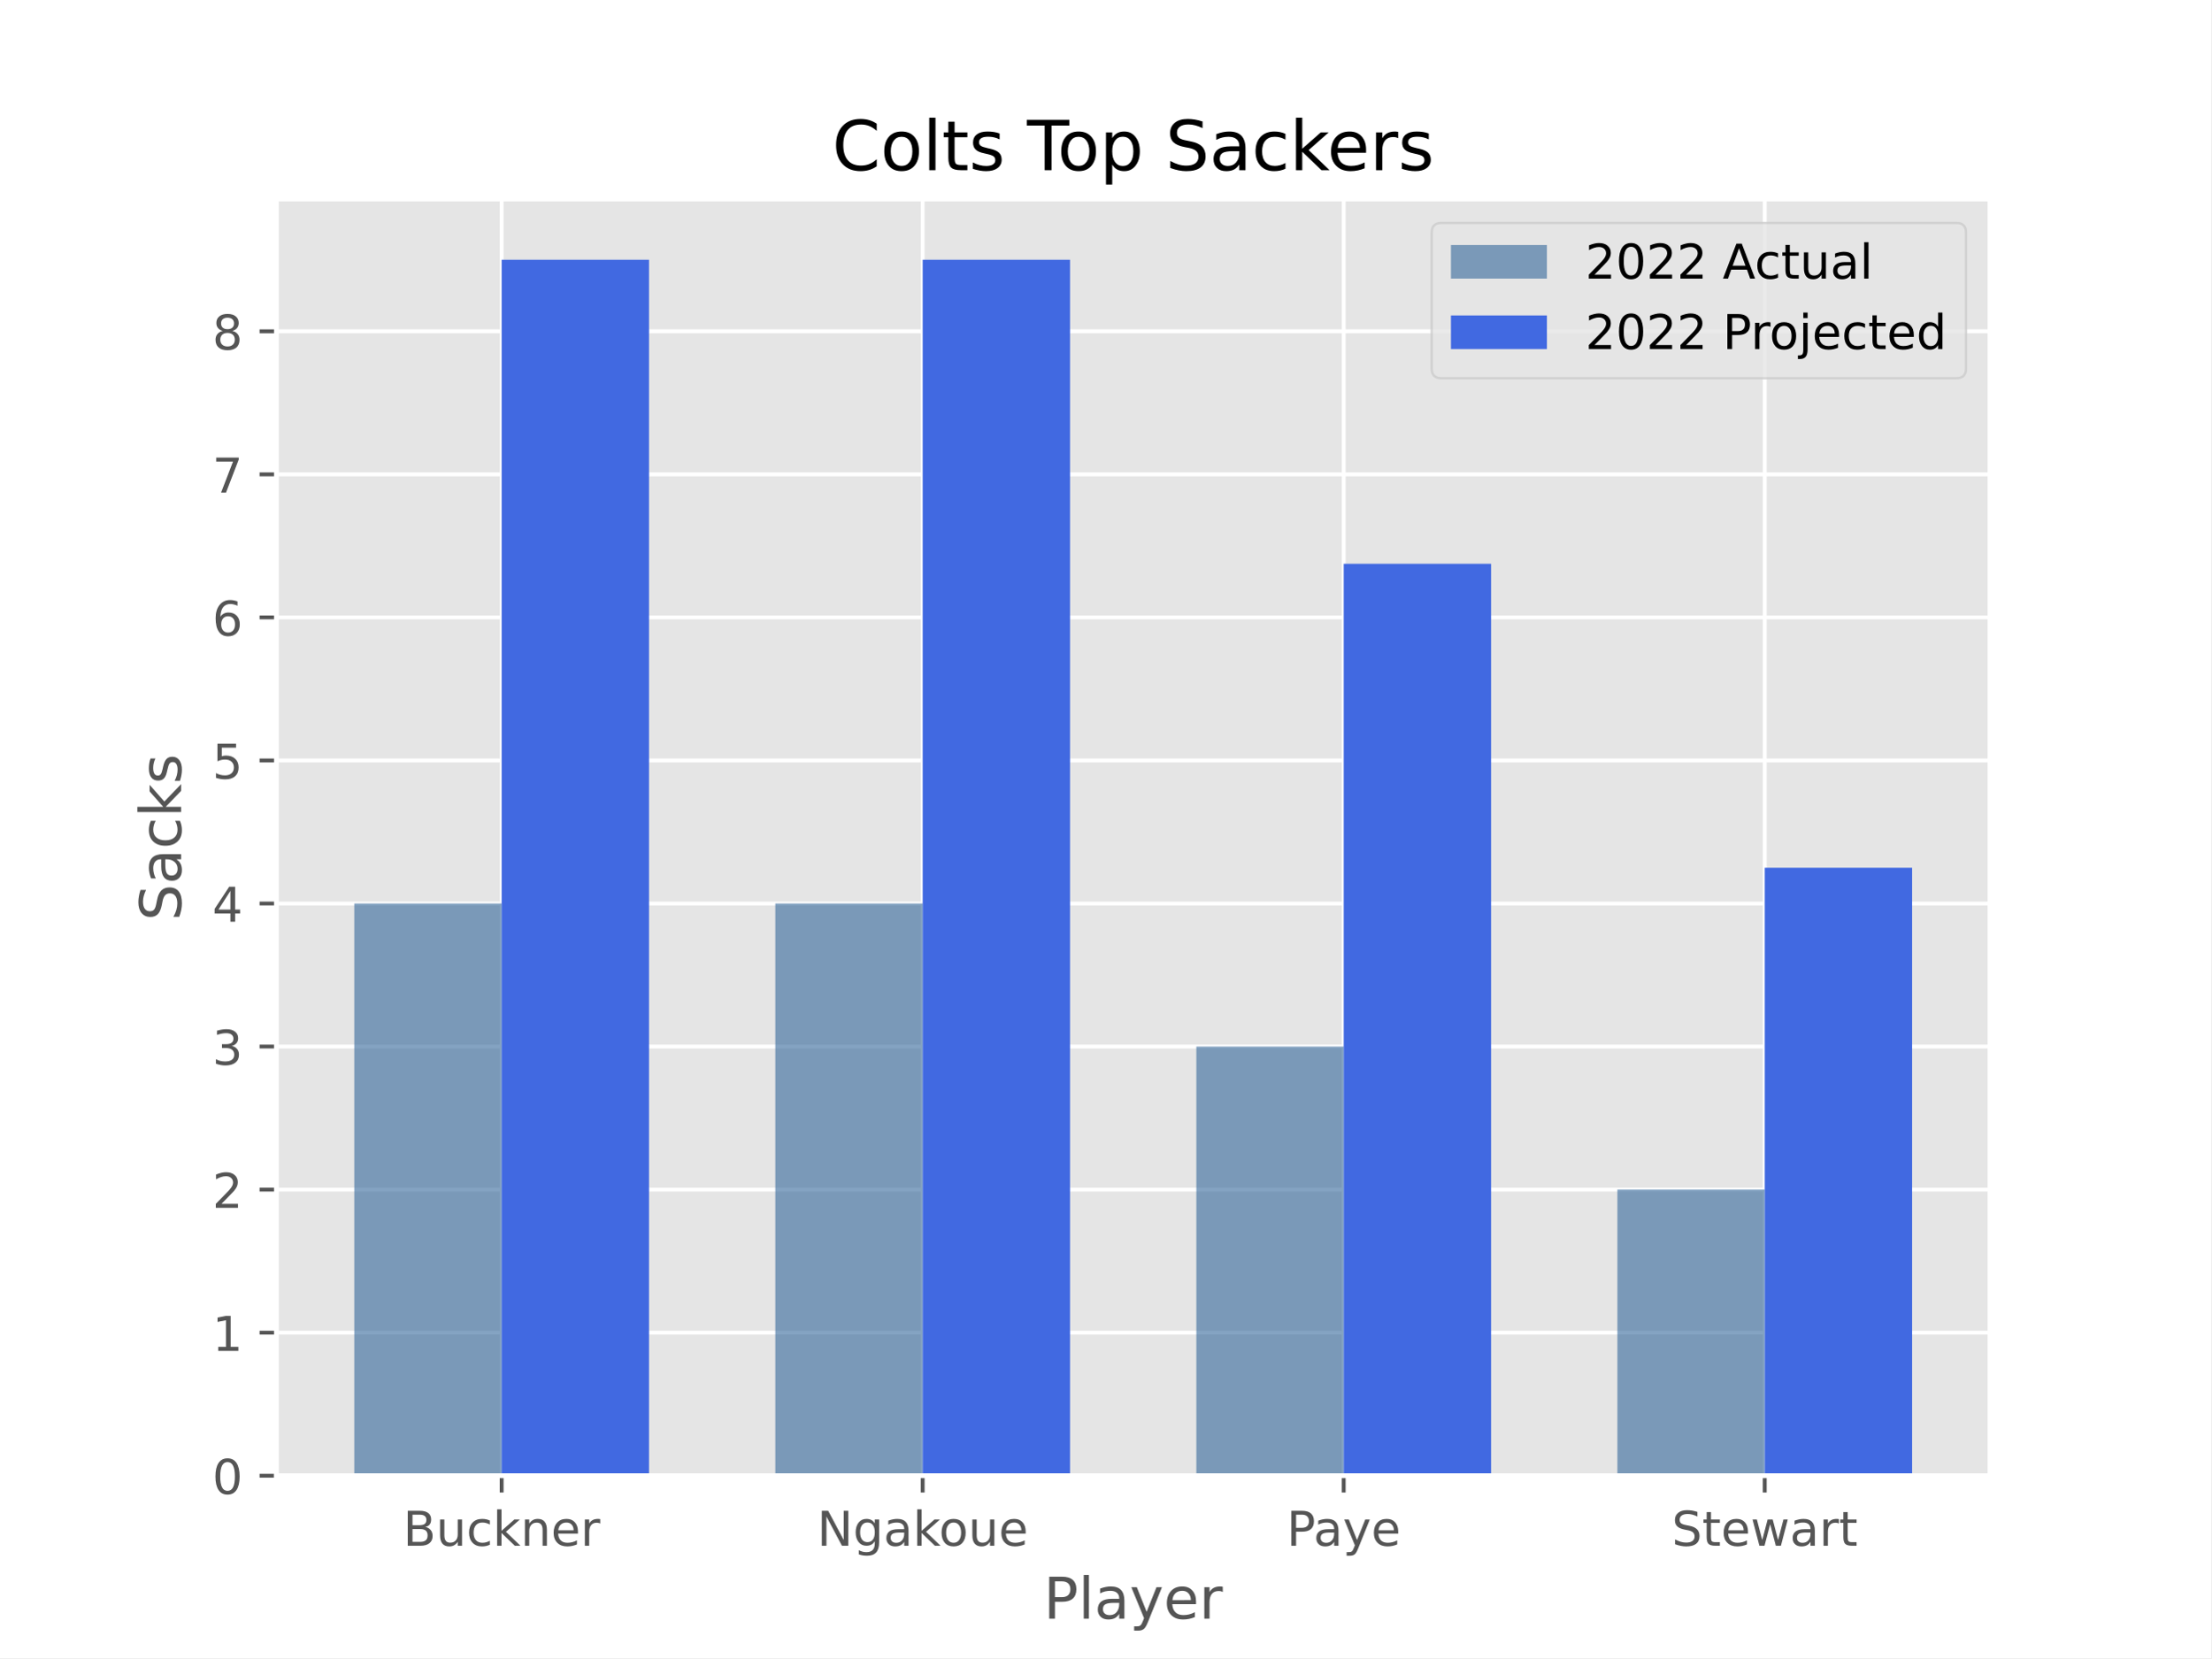
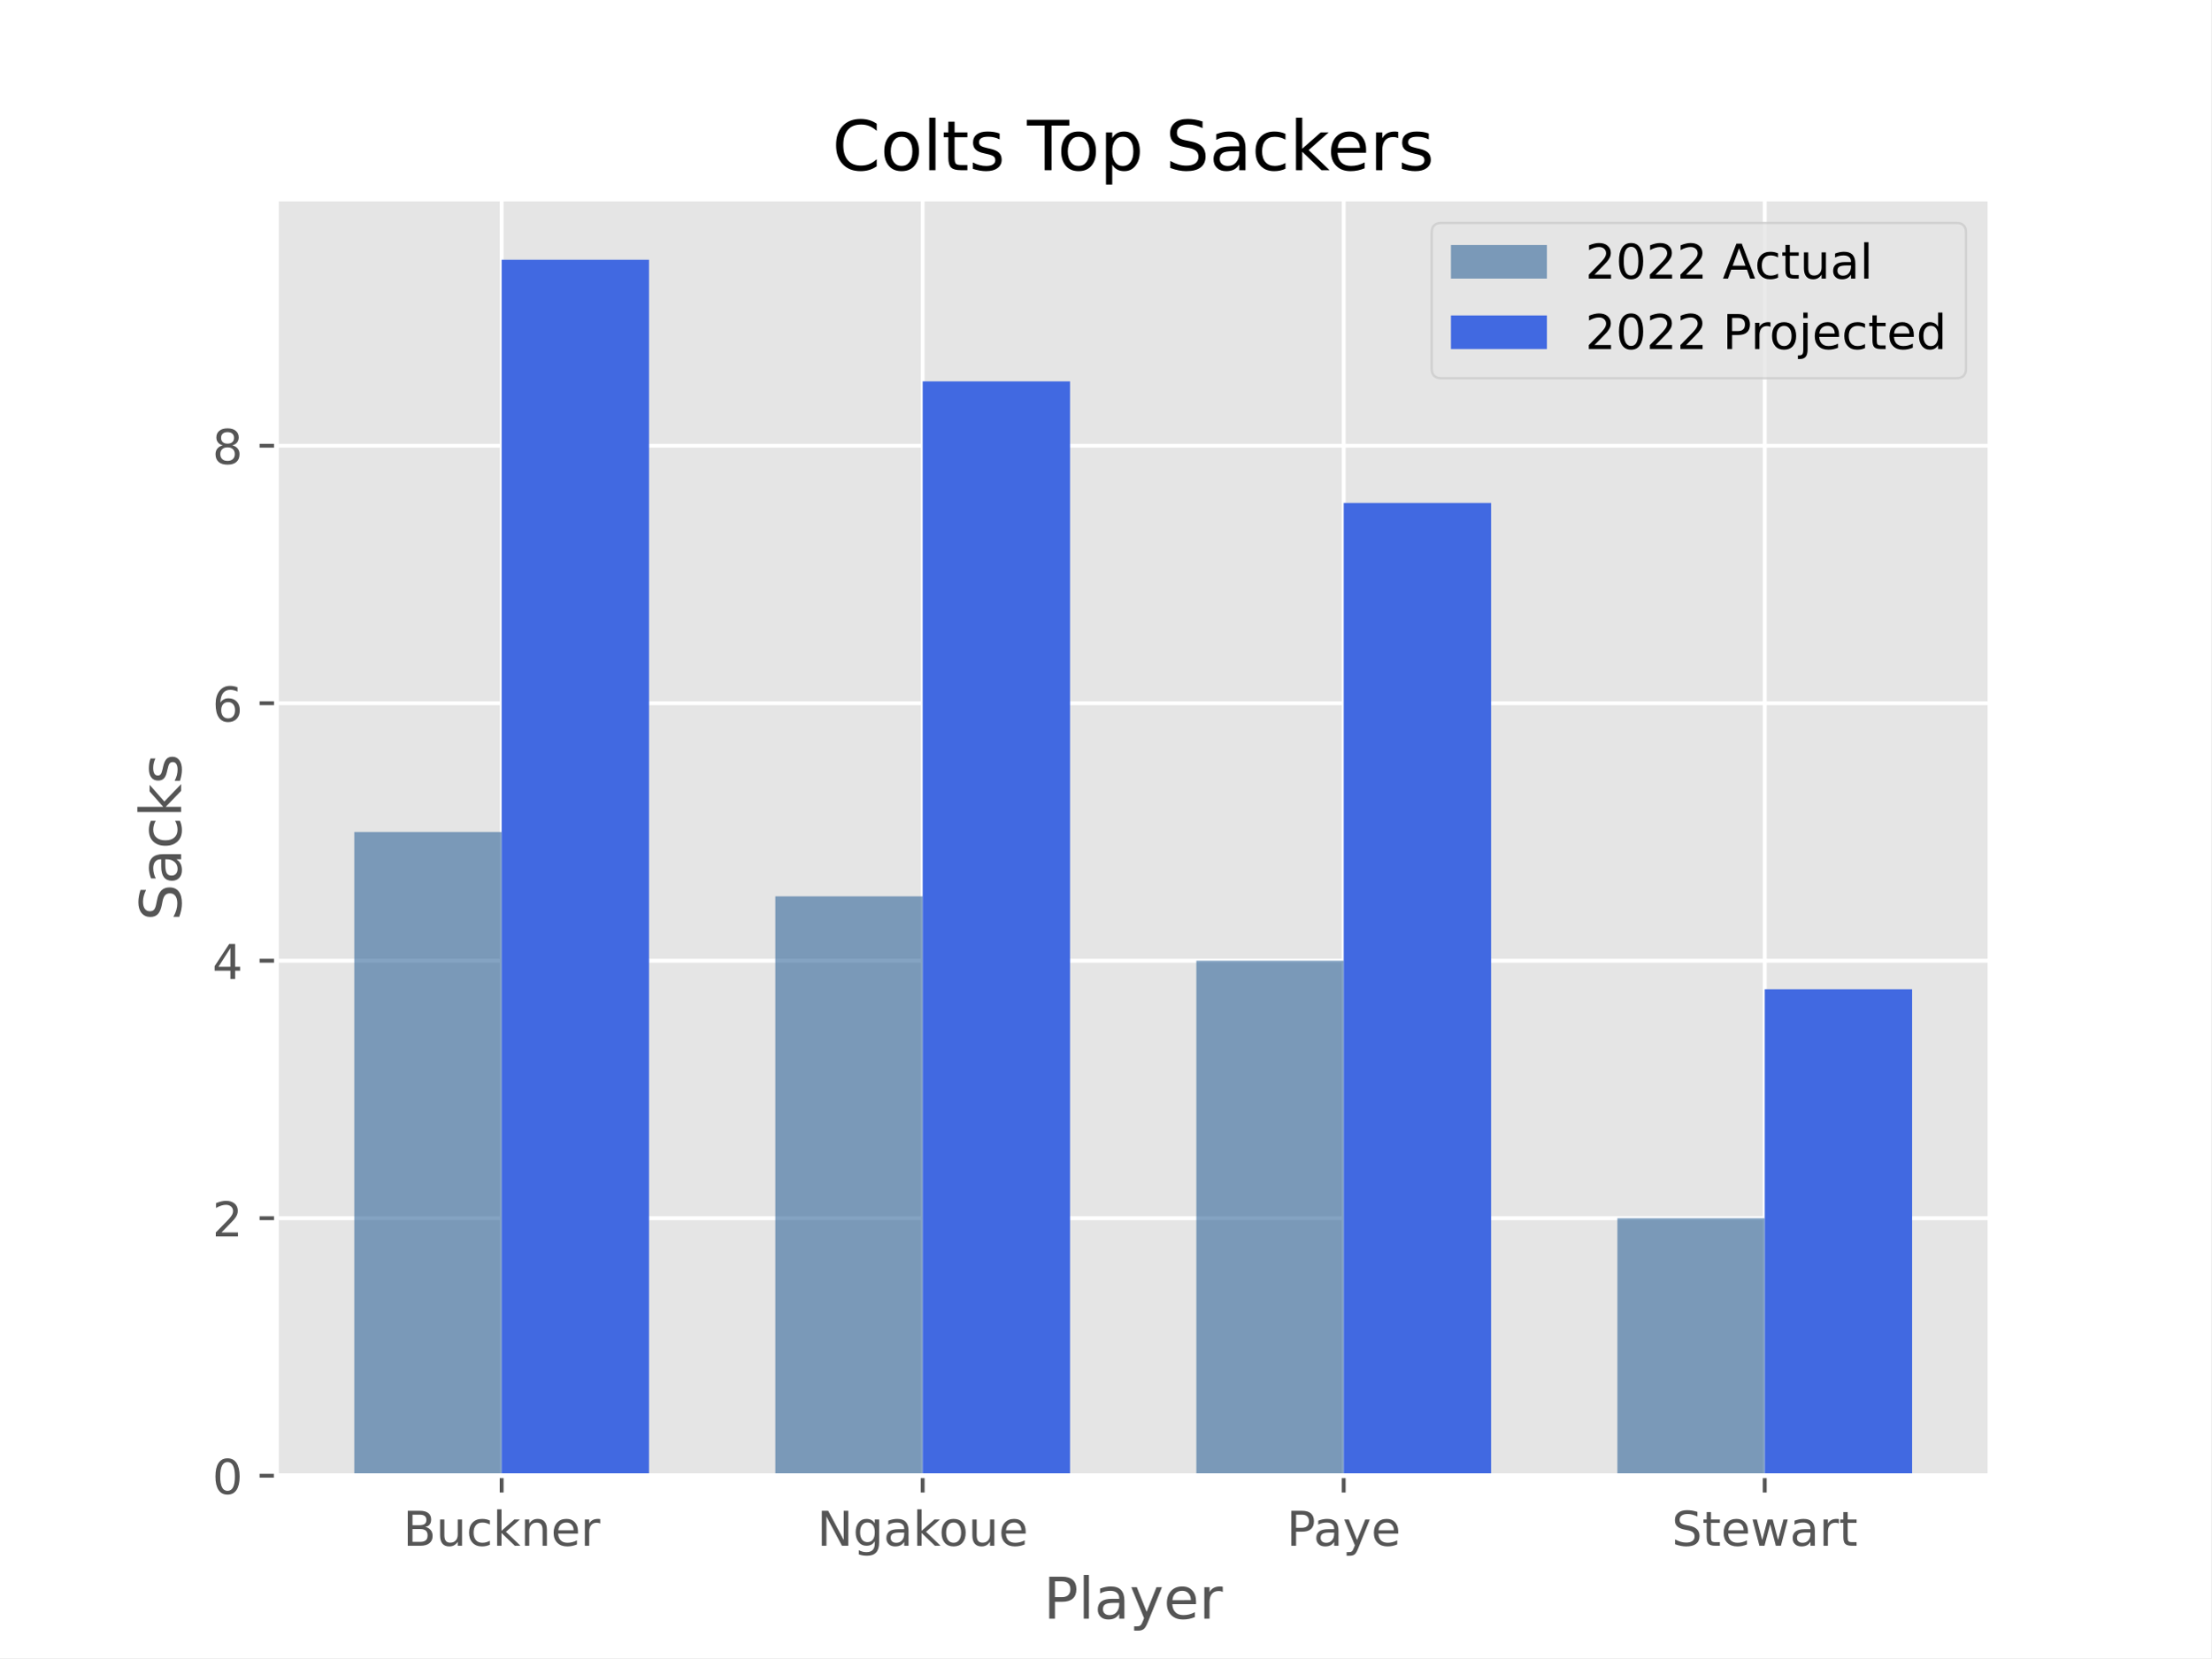
<svg xmlns="http://www.w3.org/2000/svg" xmlns:xlink="http://www.w3.org/1999/xlink" width="460.8pt" height="345.6pt" viewBox="0 0 460.8 345.6" version="1.1">
  <defs>
    <style type="text/css">*{stroke-linejoin: round; stroke-linecap: butt}</style>
  </defs>
  <g id="figure_1">
    <g id="patch_1">
      <path d="M 0 345.6  L 460.8 345.6  L 460.8 0  L 0 0  z " style="fill: #ffffff" />
    </g>
    <g id="axes_1">
      <g id="patch_2">
        <path d="M 57.6 307.584  L 414.72 307.584  L 414.72 41.472  L 57.6 41.472  z " style="fill: #e5e5e5" />
      </g>
      <g id="matplotlib.axis_1">
        <g id="xtick_1">
          <g id="line2d_1">
-             <path d="M 104.543 307.584  L 104.543 41.472  " clip-path="url(#p59ac6ea31a)" style="fill: none; stroke: #ffffff; stroke-width: 0.8; stroke-linecap: square" />
+             <path d="M 104.543 307.584  L 104.543 41.472  " clip-path="url(#pff58e45f5f)" style="fill: none; stroke: #ffffff; stroke-width: 0.8; stroke-linecap: square" />
          </g>
          <g id="line2d_2">
            <defs>
-               <path id="mdc57818ce9" d="M 0 0  L 0 3.5  " style="stroke: #555555; stroke-width: 0.8" />
-             </defs>
-             <g>
-               <use xlink:href="#mdc57818ce9" x="104.543" y="307.584" style="fill: #555555; stroke: #555555; stroke-width: 0.8" />
+               <path id="m556280329c" d="M 0 0  L 0 3.5  " style="stroke: #555555; stroke-width: 0.8" />
+             </defs>
+             <g>
+               <use xlink:href="#m556280329c" x="104.543" y="307.584" style="fill: #555555; stroke: #555555; stroke-width: 0.8" />
            </g>
          </g>
          <g id="text_1">
            <g style="fill: #555555" transform="translate(83.99876 322.1824) scale(0.1 -0.1)">
              <defs>
                <path id="DejaVuSans-42" d="M 1259 2228  L 1259 519  L 2272 519  Q 2781 519 3026 730  Q 3272 941 3272 1375  Q 3272 1813 3026 2020  Q 2781 2228 2272 2228  L 1259 2228  z M 1259 4147  L 1259 2741  L 2194 2741  Q 2656 2741 2882 2914  Q 3109 3088 3109 3444  Q 3109 3797 2882 3972  Q 2656 4147 2194 4147  L 1259 4147  z M 628 4666  L 2241 4666  Q 2963 4666 3353 4366  Q 3744 4066 3744 3513  Q 3744 3084 3544 2831  Q 3344 2578 2956 2516  Q 3422 2416 3680 2098  Q 3938 1781 3938 1306  Q 3938 681 3513 340  Q 3088 0 2303 0  L 628 0  L 628 4666  z " transform="scale(0.015625)" />
                <path id="DejaVuSans-75" d="M 544 1381  L 544 3500  L 1119 3500  L 1119 1403  Q 1119 906 1312 657  Q 1506 409 1894 409  Q 2359 409 2629 706  Q 2900 1003 2900 1516  L 2900 3500  L 3475 3500  L 3475 0  L 2900 0  L 2900 538  Q 2691 219 2414 64  Q 2138 -91 1772 -91  Q 1169 -91 856 284  Q 544 659 544 1381  z M 1991 3584  L 1991 3584  z " transform="scale(0.015625)" />
                <path id="DejaVuSans-63" d="M 3122 3366  L 3122 2828  Q 2878 2963 2633 3030  Q 2388 3097 2138 3097  Q 1578 3097 1268 2742  Q 959 2388 959 1747  Q 959 1106 1268 751  Q 1578 397 2138 397  Q 2388 397 2633 464  Q 2878 531 3122 666  L 3122 134  Q 2881 22 2623 -34  Q 2366 -91 2075 -91  Q 1284 -91 818 406  Q 353 903 353 1747  Q 353 2603 823 3093  Q 1294 3584 2113 3584  Q 2378 3584 2631 3529  Q 2884 3475 3122 3366  z " transform="scale(0.015625)" />
                <path id="DejaVuSans-6b" d="M 581 4863  L 1159 4863  L 1159 1991  L 2875 3500  L 3609 3500  L 1753 1863  L 3688 0  L 2938 0  L 1159 1709  L 1159 0  L 581 0  L 581 4863  z " transform="scale(0.015625)" />
                <path id="DejaVuSans-6e" d="M 3513 2113  L 3513 0  L 2938 0  L 2938 2094  Q 2938 2591 2744 2837  Q 2550 3084 2163 3084  Q 1697 3084 1428 2787  Q 1159 2491 1159 1978  L 1159 0  L 581 0  L 581 3500  L 1159 3500  L 1159 2956  Q 1366 3272 1645 3428  Q 1925 3584 2291 3584  Q 2894 3584 3203 3211  Q 3513 2838 3513 2113  z " transform="scale(0.015625)" />
                <path id="DejaVuSans-65" d="M 3597 1894  L 3597 1613  L 953 1613  Q 991 1019 1311 708  Q 1631 397 2203 397  Q 2534 397 2845 478  Q 3156 559 3463 722  L 3463 178  Q 3153 47 2828 -22  Q 2503 -91 2169 -91  Q 1331 -91 842 396  Q 353 884 353 1716  Q 353 2575 817 3079  Q 1281 3584 2069 3584  Q 2775 3584 3186 3129  Q 3597 2675 3597 1894  z M 3022 2063  Q 3016 2534 2758 2815  Q 2500 3097 2075 3097  Q 1594 3097 1305 2825  Q 1016 2553 972 2059  L 3022 2063  z " transform="scale(0.015625)" />
                <path id="DejaVuSans-72" d="M 2631 2963  Q 2534 3019 2420 3045  Q 2306 3072 2169 3072  Q 1681 3072 1420 2755  Q 1159 2438 1159 1844  L 1159 0  L 581 0  L 581 3500  L 1159 3500  L 1159 2956  Q 1341 3275 1631 3429  Q 1922 3584 2338 3584  Q 2397 3584 2469 3576  Q 2541 3569 2628 3553  L 2631 2963  z " transform="scale(0.015625)" />
              </defs>
              <use xlink:href="#DejaVuSans-42" />
              <use xlink:href="#DejaVuSans-75" x="68.604" />
              <use xlink:href="#DejaVuSans-63" x="131.982" />
              <use xlink:href="#DejaVuSans-6b" x="186.963" />
              <use xlink:href="#DejaVuSans-6e" x="244.873" />
              <use xlink:href="#DejaVuSans-65" x="308.252" />
              <use xlink:href="#DejaVuSans-72" x="369.775" />
            </g>
          </g>
        </g>
        <g id="xtick_2">
          <g id="line2d_3">
-             <path d="M 192.288 307.584  L 192.288 41.472  " clip-path="url(#p59ac6ea31a)" style="fill: none; stroke: #ffffff; stroke-width: 0.8; stroke-linecap: square" />
+             <path d="M 192.288 307.584  L 192.288 41.472  " clip-path="url(#pff58e45f5f)" style="fill: none; stroke: #ffffff; stroke-width: 0.8; stroke-linecap: square" />
          </g>
          <g id="line2d_4">
            <g>
-               <use xlink:href="#mdc57818ce9" x="192.288" y="307.584" style="fill: #555555; stroke: #555555; stroke-width: 0.8" />
+               <use xlink:href="#m556280329c" x="192.288" y="307.584" style="fill: #555555; stroke: #555555; stroke-width: 0.8" />
            </g>
          </g>
          <g id="text_2">
            <g style="fill: #555555" transform="translate(170.2901 322.1824) scale(0.1 -0.1)">
              <defs>
                <path id="DejaVuSans-4e" d="M 628 4666  L 1478 4666  L 3547 763  L 3547 4666  L 4159 4666  L 4159 0  L 3309 0  L 1241 3903  L 1241 0  L 628 0  L 628 4666  z " transform="scale(0.015625)" />
                <path id="DejaVuSans-67" d="M 2906 1791  Q 2906 2416 2648 2759  Q 2391 3103 1925 3103  Q 1463 3103 1205 2759  Q 947 2416 947 1791  Q 947 1169 1205 825  Q 1463 481 1925 481  Q 2391 481 2648 825  Q 2906 1169 2906 1791  z M 3481 434  Q 3481 -459 3084 -895  Q 2688 -1331 1869 -1331  Q 1566 -1331 1297 -1286  Q 1028 -1241 775 -1147  L 775 -588  Q 1028 -725 1275 -790  Q 1522 -856 1778 -856  Q 2344 -856 2625 -561  Q 2906 -266 2906 331  L 2906 616  Q 2728 306 2450 153  Q 2172 0 1784 0  Q 1141 0 747 490  Q 353 981 353 1791  Q 353 2603 747 3093  Q 1141 3584 1784 3584  Q 2172 3584 2450 3431  Q 2728 3278 2906 2969  L 2906 3500  L 3481 3500  L 3481 434  z " transform="scale(0.015625)" />
                <path id="DejaVuSans-61" d="M 2194 1759  Q 1497 1759 1228 1600  Q 959 1441 959 1056  Q 959 750 1161 570  Q 1363 391 1709 391  Q 2188 391 2477 730  Q 2766 1069 2766 1631  L 2766 1759  L 2194 1759  z M 3341 1997  L 3341 0  L 2766 0  L 2766 531  Q 2569 213 2275 61  Q 1981 -91 1556 -91  Q 1019 -91 701 211  Q 384 513 384 1019  Q 384 1609 779 1909  Q 1175 2209 1959 2209  L 2766 2209  L 2766 2266  Q 2766 2663 2505 2880  Q 2244 3097 1772 3097  Q 1472 3097 1187 3025  Q 903 2953 641 2809  L 641 3341  Q 956 3463 1253 3523  Q 1550 3584 1831 3584  Q 2591 3584 2966 3190  Q 3341 2797 3341 1997  z " transform="scale(0.015625)" />
                <path id="DejaVuSans-6f" d="M 1959 3097  Q 1497 3097 1228 2736  Q 959 2375 959 1747  Q 959 1119 1226 758  Q 1494 397 1959 397  Q 2419 397 2687 759  Q 2956 1122 2956 1747  Q 2956 2369 2687 2733  Q 2419 3097 1959 3097  z M 1959 3584  Q 2709 3584 3137 3096  Q 3566 2609 3566 1747  Q 3566 888 3137 398  Q 2709 -91 1959 -91  Q 1206 -91 779 398  Q 353 888 353 1747  Q 353 2609 779 3096  Q 1206 3584 1959 3584  z " transform="scale(0.015625)" />
              </defs>
              <use xlink:href="#DejaVuSans-4e" />
              <use xlink:href="#DejaVuSans-67" x="74.805" />
              <use xlink:href="#DejaVuSans-61" x="138.281" />
              <use xlink:href="#DejaVuSans-6b" x="199.561" />
              <use xlink:href="#DejaVuSans-6f" x="253.846" />
              <use xlink:href="#DejaVuSans-75" x="315.027" />
              <use xlink:href="#DejaVuSans-65" x="378.406" />
            </g>
          </g>
        </g>
        <g id="xtick_3">
          <g id="line2d_5">
-             <path d="M 280.032 307.584  L 280.032 41.472  " clip-path="url(#p59ac6ea31a)" style="fill: none; stroke: #ffffff; stroke-width: 0.8; stroke-linecap: square" />
+             <path d="M 280.032 307.584  L 280.032 41.472  " clip-path="url(#pff58e45f5f)" style="fill: none; stroke: #ffffff; stroke-width: 0.8; stroke-linecap: square" />
          </g>
          <g id="line2d_6">
            <g>
-               <use xlink:href="#mdc57818ce9" x="280.032" y="307.584" style="fill: #555555; stroke: #555555; stroke-width: 0.8" />
+               <use xlink:href="#m556280329c" x="280.032" y="307.584" style="fill: #555555; stroke: #555555; stroke-width: 0.8" />
            </g>
          </g>
          <g id="text_3">
            <g style="fill: #555555" transform="translate(268.1424 322.1824) scale(0.1 -0.1)">
              <defs>
                <path id="DejaVuSans-50" d="M 1259 4147  L 1259 2394  L 2053 2394  Q 2494 2394 2734 2622  Q 2975 2850 2975 3272  Q 2975 3691 2734 3919  Q 2494 4147 2053 4147  L 1259 4147  z M 628 4666  L 2053 4666  Q 2838 4666 3239 4311  Q 3641 3956 3641 3272  Q 3641 2581 3239 2228  Q 2838 1875 2053 1875  L 1259 1875  L 1259 0  L 628 0  L 628 4666  z " transform="scale(0.015625)" />
                <path id="DejaVuSans-79" d="M 2059 -325  Q 1816 -950 1584 -1140  Q 1353 -1331 966 -1331  L 506 -1331  L 506 -850  L 844 -850  Q 1081 -850 1212 -737  Q 1344 -625 1503 -206  L 1606 56  L 191 3500  L 800 3500  L 1894 763  L 2988 3500  L 3597 3500  L 2059 -325  z " transform="scale(0.015625)" />
              </defs>
              <use xlink:href="#DejaVuSans-50" />
              <use xlink:href="#DejaVuSans-61" x="55.803" />
              <use xlink:href="#DejaVuSans-79" x="117.082" />
              <use xlink:href="#DejaVuSans-65" x="176.262" />
            </g>
          </g>
        </g>
        <g id="xtick_4">
          <g id="line2d_7">
-             <path d="M 367.777 307.584  L 367.777 41.472  " clip-path="url(#p59ac6ea31a)" style="fill: none; stroke: #ffffff; stroke-width: 0.8; stroke-linecap: square" />
+             <path d="M 367.777 307.584  L 367.777 41.472  " clip-path="url(#pff58e45f5f)" style="fill: none; stroke: #ffffff; stroke-width: 0.8; stroke-linecap: square" />
          </g>
          <g id="line2d_8">
            <g>
-               <use xlink:href="#mdc57818ce9" x="367.777" y="307.584" style="fill: #555555; stroke: #555555; stroke-width: 0.8" />
+               <use xlink:href="#m556280329c" x="367.777" y="307.584" style="fill: #555555; stroke: #555555; stroke-width: 0.8" />
            </g>
          </g>
          <g id="text_4">
            <g style="fill: #555555" transform="translate(348.397 322.1824) scale(0.1 -0.1)">
              <defs>
                <path id="DejaVuSans-53" d="M 3425 4513  L 3425 3897  Q 3066 4069 2747 4153  Q 2428 4238 2131 4238  Q 1616 4238 1336 4038  Q 1056 3838 1056 3469  Q 1056 3159 1242 3001  Q 1428 2844 1947 2747  L 2328 2669  Q 3034 2534 3370 2195  Q 3706 1856 3706 1288  Q 3706 609 3251 259  Q 2797 -91 1919 -91  Q 1588 -91 1214 -16  Q 841 59 441 206  L 441 856  Q 825 641 1194 531  Q 1563 422 1919 422  Q 2459 422 2753 634  Q 3047 847 3047 1241  Q 3047 1584 2836 1778  Q 2625 1972 2144 2069  L 1759 2144  Q 1053 2284 737 2584  Q 422 2884 422 3419  Q 422 4038 858 4394  Q 1294 4750 2059 4750  Q 2388 4750 2728 4690  Q 3069 4631 3425 4513  z " transform="scale(0.015625)" />
                <path id="DejaVuSans-74" d="M 1172 4494  L 1172 3500  L 2356 3500  L 2356 3053  L 1172 3053  L 1172 1153  Q 1172 725 1289 603  Q 1406 481 1766 481  L 2356 481  L 2356 0  L 1766 0  Q 1100 0 847 248  Q 594 497 594 1153  L 594 3053  L 172 3053  L 172 3500  L 594 3500  L 594 4494  L 1172 4494  z " transform="scale(0.015625)" />
                <path id="DejaVuSans-77" d="M 269 3500  L 844 3500  L 1563 769  L 2278 3500  L 2956 3500  L 3675 769  L 4391 3500  L 4966 3500  L 4050 0  L 3372 0  L 2619 2869  L 1863 0  L 1184 0  L 269 3500  z " transform="scale(0.015625)" />
              </defs>
              <use xlink:href="#DejaVuSans-53" />
              <use xlink:href="#DejaVuSans-74" x="63.477" />
              <use xlink:href="#DejaVuSans-65" x="102.686" />
              <use xlink:href="#DejaVuSans-77" x="164.209" />
              <use xlink:href="#DejaVuSans-61" x="245.996" />
              <use xlink:href="#DejaVuSans-72" x="307.275" />
              <use xlink:href="#DejaVuSans-74" x="348.389" />
            </g>
          </g>
        </g>
        <g id="text_5">
          <g style="fill: #555555" transform="translate(217.4888 337.3802) scale(0.12 -0.12)">
            <defs>
              <path id="DejaVuSans-6c" d="M 603 4863  L 1178 4863  L 1178 0  L 603 0  L 603 4863  z " transform="scale(0.015625)" />
            </defs>
            <use xlink:href="#DejaVuSans-50" />
            <use xlink:href="#DejaVuSans-6c" x="60.303" />
            <use xlink:href="#DejaVuSans-61" x="88.086" />
            <use xlink:href="#DejaVuSans-79" x="149.365" />
            <use xlink:href="#DejaVuSans-65" x="208.545" />
            <use xlink:href="#DejaVuSans-72" x="270.068" />
          </g>
        </g>
      </g>
      <g id="matplotlib.axis_2">
        <g id="ytick_1">
          <g id="line2d_9">
-             <path d="M 57.6 307.584  L 414.72 307.584  " clip-path="url(#p59ac6ea31a)" style="fill: none; stroke: #ffffff; stroke-width: 0.8; stroke-linecap: square" />
+             <path d="M 57.6 307.584  L 414.72 307.584  " clip-path="url(#pff58e45f5f)" style="fill: none; stroke: #ffffff; stroke-width: 0.8; stroke-linecap: square" />
          </g>
          <g id="line2d_10">
            <defs>
-               <path id="m7fdb2717fc" d="M 0 0  L -3.5 0  " style="stroke: #555555; stroke-width: 0.8" />
-             </defs>
-             <g>
-               <use xlink:href="#m7fdb2717fc" x="57.6" y="307.584" style="fill: #555555; stroke: #555555; stroke-width: 0.8" />
+               <path id="m42d6c16bb5" d="M 0 0  L -3.5 0  " style="stroke: #555555; stroke-width: 0.8" />
+             </defs>
+             <g>
+               <use xlink:href="#m42d6c16bb5" x="57.6" y="307.584" style="fill: #555555; stroke: #555555; stroke-width: 0.8" />
            </g>
          </g>
          <g id="text_6">
            <g style="fill: #555555" transform="translate(44.2375 311.3832) scale(0.1 -0.1)">
              <defs>
                <path id="DejaVuSans-30" d="M 2034 4250  Q 1547 4250 1301 3770  Q 1056 3291 1056 2328  Q 1056 1369 1301 889  Q 1547 409 2034 409  Q 2525 409 2770 889  Q 3016 1369 3016 2328  Q 3016 3291 2770 3770  Q 2525 4250 2034 4250  z M 2034 4750  Q 2819 4750 3233 4129  Q 3647 3509 3647 2328  Q 3647 1150 3233 529  Q 2819 -91 2034 -91  Q 1250 -91 836 529  Q 422 1150 422 2328  Q 422 3509 836 4129  Q 1250 4750 2034 4750  z " transform="scale(0.015625)" />
              </defs>
              <use xlink:href="#DejaVuSans-30" />
            </g>
          </g>
        </g>
        <g id="ytick_2">
          <g id="line2d_11">
-             <path d="M 57.6 277.768  L 414.72 277.768  " clip-path="url(#p59ac6ea31a)" style="fill: none; stroke: #ffffff; stroke-width: 0.8; stroke-linecap: square" />
+             <path d="M 57.6 253.914  L 414.72 253.914  " clip-path="url(#pff58e45f5f)" style="fill: none; stroke: #ffffff; stroke-width: 0.8; stroke-linecap: square" />
          </g>
          <g id="line2d_12">
            <g>
-               <use xlink:href="#m7fdb2717fc" x="57.6" y="277.768" style="fill: #555555; stroke: #555555; stroke-width: 0.8" />
+               <use xlink:href="#m42d6c16bb5" x="57.6" y="253.914" style="fill: #555555; stroke: #555555; stroke-width: 0.8" />
            </g>
          </g>
          <g id="text_7">
-             <g style="fill: #555555" transform="translate(44.2375 281.5667) scale(0.1 -0.1)">
-               <defs>
-                 <path id="DejaVuSans-31" d="M 794 531  L 1825 531  L 1825 4091  L 703 3866  L 703 4441  L 1819 4666  L 2450 4666  L 2450 531  L 3481 531  L 3481 0  L 794 0  L 794 531  z " transform="scale(0.015625)" />
-               </defs>
-               <use xlink:href="#DejaVuSans-31" />
+             <g style="fill: #555555" transform="translate(44.2375 257.7136) scale(0.1 -0.1)">
+               <defs>
+                 <path id="DejaVuSans-32" d="M 1228 531  L 3431 531  L 3431 0  L 469 0  L 469 531  Q 828 903 1448 1529  Q 2069 2156 2228 2338  Q 2531 2678 2651 2914  Q 2772 3150 2772 3378  Q 2772 3750 2511 3984  Q 2250 4219 1831 4219  Q 1534 4219 1204 4116  Q 875 4013 500 3803  L 500 4441  Q 881 4594 1212 4672  Q 1544 4750 1819 4750  Q 2544 4750 2975 4387  Q 3406 4025 3406 3419  Q 3406 3131 3298 2873  Q 3191 2616 2906 2266  Q 2828 2175 2409 1742  Q 1991 1309 1228 531  z " transform="scale(0.015625)" />
+               </defs>
+               <use xlink:href="#DejaVuSans-32" />
            </g>
          </g>
        </g>
        <g id="ytick_3">
          <g id="line2d_13">
-             <path d="M 57.6 247.951  L 414.72 247.951  " clip-path="url(#p59ac6ea31a)" style="fill: none; stroke: #ffffff; stroke-width: 0.8; stroke-linecap: square" />
+             <path d="M 57.6 200.245  L 414.72 200.245  " clip-path="url(#pff58e45f5f)" style="fill: none; stroke: #ffffff; stroke-width: 0.8; stroke-linecap: square" />
          </g>
          <g id="line2d_14">
            <g>
-               <use xlink:href="#m7fdb2717fc" x="57.6" y="247.951" style="fill: #555555; stroke: #555555; stroke-width: 0.8" />
+               <use xlink:href="#m42d6c16bb5" x="57.6" y="200.245" style="fill: #555555; stroke: #555555; stroke-width: 0.8" />
            </g>
          </g>
          <g id="text_8">
-             <g style="fill: #555555" transform="translate(44.2375 251.7503) scale(0.1 -0.1)">
-               <defs>
-                 <path id="DejaVuSans-32" d="M 1228 531  L 3431 531  L 3431 0  L 469 0  L 469 531  Q 828 903 1448 1529  Q 2069 2156 2228 2338  Q 2531 2678 2651 2914  Q 2772 3150 2772 3378  Q 2772 3750 2511 3984  Q 2250 4219 1831 4219  Q 1534 4219 1204 4116  Q 875 4013 500 3803  L 500 4441  Q 881 4594 1212 4672  Q 1544 4750 1819 4750  Q 2544 4750 2975 4387  Q 3406 4025 3406 3419  Q 3406 3131 3298 2873  Q 3191 2616 2906 2266  Q 2828 2175 2409 1742  Q 1991 1309 1228 531  z " transform="scale(0.015625)" />
-               </defs>
-               <use xlink:href="#DejaVuSans-32" />
+             <g style="fill: #555555" transform="translate(44.2375 204.0439) scale(0.1 -0.1)">
+               <defs>
+                 <path id="DejaVuSans-34" d="M 2419 4116  L 825 1625  L 2419 1625  L 2419 4116  z M 2253 4666  L 3047 4666  L 3047 1625  L 3713 1625  L 3713 1100  L 3047 1100  L 3047 0  L 2419 0  L 2419 1100  L 313 1100  L 313 1709  L 2253 4666  z " transform="scale(0.015625)" />
+               </defs>
+               <use xlink:href="#DejaVuSans-34" />
            </g>
          </g>
        </g>
        <g id="ytick_4">
          <g id="line2d_15">
-             <path d="M 57.6 218.135  L 414.72 218.135  " clip-path="url(#p59ac6ea31a)" style="fill: none; stroke: #ffffff; stroke-width: 0.8; stroke-linecap: square" />
+             <path d="M 57.6 146.575  L 414.72 146.575  " clip-path="url(#pff58e45f5f)" style="fill: none; stroke: #ffffff; stroke-width: 0.8; stroke-linecap: square" />
          </g>
          <g id="line2d_16">
            <g>
-               <use xlink:href="#m7fdb2717fc" x="57.6" y="218.135" style="fill: #555555; stroke: #555555; stroke-width: 0.8" />
+               <use xlink:href="#m42d6c16bb5" x="57.6" y="146.575" style="fill: #555555; stroke: #555555; stroke-width: 0.8" />
            </g>
          </g>
          <g id="text_9">
-             <g style="fill: #555555" transform="translate(44.2375 221.9338) scale(0.1 -0.1)">
-               <defs>
-                 <path id="DejaVuSans-33" d="M 2597 2516  Q 3050 2419 3304 2112  Q 3559 1806 3559 1356  Q 3559 666 3084 287  Q 2609 -91 1734 -91  Q 1441 -91 1130 -33  Q 819 25 488 141  L 488 750  Q 750 597 1062 519  Q 1375 441 1716 441  Q 2309 441 2620 675  Q 2931 909 2931 1356  Q 2931 1769 2642 2001  Q 2353 2234 1838 2234  L 1294 2234  L 1294 2753  L 1863 2753  Q 2328 2753 2575 2939  Q 2822 3125 2822 3475  Q 2822 3834 2567 4026  Q 2313 4219 1838 4219  Q 1578 4219 1281 4162  Q 984 4106 628 3988  L 628 4550  Q 988 4650 1302 4700  Q 1616 4750 1894 4750  Q 2613 4750 3031 4423  Q 3450 4097 3450 3541  Q 3450 3153 3228 2886  Q 3006 2619 2597 2516  z " transform="scale(0.015625)" />
-               </defs>
-               <use xlink:href="#DejaVuSans-33" />
+             <g style="fill: #555555" transform="translate(44.2375 150.3743) scale(0.1 -0.1)">
+               <defs>
+                 <path id="DejaVuSans-36" d="M 2113 2584  Q 1688 2584 1439 2293  Q 1191 2003 1191 1497  Q 1191 994 1439 701  Q 1688 409 2113 409  Q 2538 409 2786 701  Q 3034 994 3034 1497  Q 3034 2003 2786 2293  Q 2538 2584 2113 2584  z M 3366 4563  L 3366 3988  Q 3128 4100 2886 4159  Q 2644 4219 2406 4219  Q 1781 4219 1451 3797  Q 1122 3375 1075 2522  Q 1259 2794 1537 2939  Q 1816 3084 2150 3084  Q 2853 3084 3261 2657  Q 3669 2231 3669 1497  Q 3669 778 3244 343  Q 2819 -91 2113 -91  Q 1303 -91 875 529  Q 447 1150 447 2328  Q 447 3434 972 4092  Q 1497 4750 2381 4750  Q 2619 4750 2861 4703  Q 3103 4656 3366 4563  z " transform="scale(0.015625)" />
+               </defs>
+               <use xlink:href="#DejaVuSans-36" />
            </g>
          </g>
        </g>
        <g id="ytick_5">
          <g id="line2d_17">
-             <path d="M 57.6 188.318  L 414.72 188.318  " clip-path="url(#p59ac6ea31a)" style="fill: none; stroke: #ffffff; stroke-width: 0.8; stroke-linecap: square" />
+             <path d="M 57.6 92.905  L 414.72 92.905  " clip-path="url(#pff58e45f5f)" style="fill: none; stroke: #ffffff; stroke-width: 0.8; stroke-linecap: square" />
          </g>
          <g id="line2d_18">
            <g>
-               <use xlink:href="#m7fdb2717fc" x="57.6" y="188.318" style="fill: #555555; stroke: #555555; stroke-width: 0.8" />
+               <use xlink:href="#m42d6c16bb5" x="57.6" y="92.905" style="fill: #555555; stroke: #555555; stroke-width: 0.8" />
            </g>
          </g>
          <g id="text_10">
-             <g style="fill: #555555" transform="translate(44.2375 192.1173) scale(0.1 -0.1)">
-               <defs>
-                 <path id="DejaVuSans-34" d="M 2419 4116  L 825 1625  L 2419 1625  L 2419 4116  z M 2253 4666  L 3047 4666  L 3047 1625  L 3713 1625  L 3713 1100  L 3047 1100  L 3047 0  L 2419 0  L 2419 1100  L 313 1100  L 313 1709  L 2253 4666  z " transform="scale(0.015625)" />
-               </defs>
-               <use xlink:href="#DejaVuSans-34" />
-             </g>
-           </g>
-         </g>
-         <g id="ytick_6">
-           <g id="line2d_19">
-             <path d="M 57.6 158.502  L 414.72 158.502  " clip-path="url(#p59ac6ea31a)" style="fill: none; stroke: #ffffff; stroke-width: 0.8; stroke-linecap: square" />
-           </g>
-           <g id="line2d_20">
-             <g>
-               <use xlink:href="#m7fdb2717fc" x="57.6" y="158.502" style="fill: #555555; stroke: #555555; stroke-width: 0.8" />
-             </g>
-           </g>
-           <g id="text_11">
-             <g style="fill: #555555" transform="translate(44.2375 162.3009) scale(0.1 -0.1)">
-               <defs>
-                 <path id="DejaVuSans-35" d="M 691 4666  L 3169 4666  L 3169 4134  L 1269 4134  L 1269 2991  Q 1406 3038 1543 3061  Q 1681 3084 1819 3084  Q 2600 3084 3056 2656  Q 3513 2228 3513 1497  Q 3513 744 3044 326  Q 2575 -91 1722 -91  Q 1428 -91 1123 -41  Q 819 9 494 109  L 494 744  Q 775 591 1075 516  Q 1375 441 1709 441  Q 2250 441 2565 725  Q 2881 1009 2881 1497  Q 2881 1984 2565 2268  Q 2250 2553 1709 2553  Q 1456 2553 1204 2497  Q 953 2441 691 2322  L 691 4666  z " transform="scale(0.015625)" />
-               </defs>
-               <use xlink:href="#DejaVuSans-35" />
-             </g>
-           </g>
-         </g>
-         <g id="ytick_7">
-           <g id="line2d_21">
-             <path d="M 57.6 128.685  L 414.72 128.685  " clip-path="url(#p59ac6ea31a)" style="fill: none; stroke: #ffffff; stroke-width: 0.8; stroke-linecap: square" />
-           </g>
-           <g id="line2d_22">
-             <g>
-               <use xlink:href="#m7fdb2717fc" x="57.6" y="128.685" style="fill: #555555; stroke: #555555; stroke-width: 0.8" />
-             </g>
-           </g>
-           <g id="text_12">
-             <g style="fill: #555555" transform="translate(44.2375 132.4844) scale(0.1 -0.1)">
-               <defs>
-                 <path id="DejaVuSans-36" d="M 2113 2584  Q 1688 2584 1439 2293  Q 1191 2003 1191 1497  Q 1191 994 1439 701  Q 1688 409 2113 409  Q 2538 409 2786 701  Q 3034 994 3034 1497  Q 3034 2003 2786 2293  Q 2538 2584 2113 2584  z M 3366 4563  L 3366 3988  Q 3128 4100 2886 4159  Q 2644 4219 2406 4219  Q 1781 4219 1451 3797  Q 1122 3375 1075 2522  Q 1259 2794 1537 2939  Q 1816 3084 2150 3084  Q 2853 3084 3261 2657  Q 3669 2231 3669 1497  Q 3669 778 3244 343  Q 2819 -91 2113 -91  Q 1303 -91 875 529  Q 447 1150 447 2328  Q 447 3434 972 4092  Q 1497 4750 2381 4750  Q 2619 4750 2861 4703  Q 3103 4656 3366 4563  z " transform="scale(0.015625)" />
-               </defs>
-               <use xlink:href="#DejaVuSans-36" />
-             </g>
-           </g>
-         </g>
-         <g id="ytick_8">
-           <g id="line2d_23">
-             <path d="M 57.6 98.869  L 414.72 98.869  " clip-path="url(#p59ac6ea31a)" style="fill: none; stroke: #ffffff; stroke-width: 0.8; stroke-linecap: square" />
-           </g>
-           <g id="line2d_24">
-             <g>
-               <use xlink:href="#m7fdb2717fc" x="57.6" y="98.869" style="fill: #555555; stroke: #555555; stroke-width: 0.8" />
-             </g>
-           </g>
-           <g id="text_13">
-             <g style="fill: #555555" transform="translate(44.2375 102.6679) scale(0.1 -0.1)">
-               <defs>
-                 <path id="DejaVuSans-37" d="M 525 4666  L 3525 4666  L 3525 4397  L 1831 0  L 1172 0  L 2766 4134  L 525 4134  L 525 4666  z " transform="scale(0.015625)" />
-               </defs>
-               <use xlink:href="#DejaVuSans-37" />
-             </g>
-           </g>
-         </g>
-         <g id="ytick_9">
-           <g id="line2d_25">
-             <path d="M 57.6 69.052  L 414.72 69.052  " clip-path="url(#p59ac6ea31a)" style="fill: none; stroke: #ffffff; stroke-width: 0.8; stroke-linecap: square" />
-           </g>
-           <g id="line2d_26">
-             <g>
-               <use xlink:href="#m7fdb2717fc" x="57.6" y="69.052" style="fill: #555555; stroke: #555555; stroke-width: 0.8" />
-             </g>
-           </g>
-           <g id="text_14">
-             <g style="fill: #555555" transform="translate(44.2375 72.85145) scale(0.1 -0.1)">
+             <g style="fill: #555555" transform="translate(44.2375 96.70463) scale(0.1 -0.1)">
              <defs>
                <path id="DejaVuSans-38" d="M 2034 2216  Q 1584 2216 1326 1975  Q 1069 1734 1069 1313  Q 1069 891 1326 650  Q 1584 409 2034 409  Q 2484 409 2743 651  Q 3003 894 3003 1313  Q 3003 1734 2745 1975  Q 2488 2216 2034 2216  z M 1403 2484  Q 997 2584 770 2862  Q 544 3141 544 3541  Q 544 4100 942 4425  Q 1341 4750 2034 4750  Q 2731 4750 3128 4425  Q 3525 4100 3525 3541  Q 3525 3141 3298 2862  Q 3072 2584 2669 2484  Q 3125 2378 3379 2068  Q 3634 1759 3634 1313  Q 3634 634 3220 271  Q 2806 -91 2034 -91  Q 1263 -91 848 271  Q 434 634 434 1313  Q 434 1759 690 2068  Q 947 2378 1403 2484  z M 1172 3481  Q 1172 3119 1398 2916  Q 1625 2713 2034 2713  Q 2441 2713 2670 2916  Q 2900 3119 2900 3481  Q 2900 3844 2670 4047  Q 2441 4250 2034 4250  Q 1625 4250 1398 4047  Q 1172 3844 1172 3481  z " transform="scale(0.015625)" />
              </defs>
              <use xlink:href="#DejaVuSans-38" />
            </g>
          </g>
        </g>
-         <g id="text_15">
+         <g id="text_11">
          <g style="fill: #555555" transform="translate(37.74188 191.913) rotate(-90) scale(0.12 -0.12)">
            <defs>
              <path id="DejaVuSans-73" d="M 2834 3397  L 2834 2853  Q 2591 2978 2328 3040  Q 2066 3103 1784 3103  Q 1356 3103 1142 2972  Q 928 2841 928 2578  Q 928 2378 1081 2264  Q 1234 2150 1697 2047  L 1894 2003  Q 2506 1872 2764 1633  Q 3022 1394 3022 966  Q 3022 478 2636 193  Q 2250 -91 1575 -91  Q 1294 -91 989 -36  Q 684 19 347 128  L 347 722  Q 666 556 975 473  Q 1284 391 1588 391  Q 1994 391 2212 530  Q 2431 669 2431 922  Q 2431 1156 2273 1281  Q 2116 1406 1581 1522  L 1381 1569  Q 847 1681 609 1914  Q 372 2147 372 2553  Q 372 3047 722 3315  Q 1072 3584 1716 3584  Q 2034 3584 2315 3537  Q 2597 3491 2834 3397  z " transform="scale(0.015625)" />
            </defs>
            <use xlink:href="#DejaVuSans-53" />
            <use xlink:href="#DejaVuSans-61" x="63.477" />
            <use xlink:href="#DejaVuSans-63" x="124.756" />
            <use xlink:href="#DejaVuSans-6b" x="179.736" />
            <use xlink:href="#DejaVuSans-73" x="237.646" />
          </g>
        </g>
      </g>
      <g id="patch_3">
-         <path d="M 73.833 307.584  L 104.543 307.584  L 104.543 188.318  L 73.833 188.318  z " clip-path="url(#p59ac6ea31a)" style="fill: #336699; fill-opacity: 0.6" />
+         <path d="M 73.833 307.584  L 104.543 307.584  L 104.543 173.41  L 73.833 173.41  z " clip-path="url(#pff58e45f5f)" style="fill: #336699; fill-opacity: 0.6" />
      </g>
      <g id="patch_4">
-         <path d="M 161.577 307.584  L 192.288 307.584  L 192.288 188.318  L 161.577 188.318  z " clip-path="url(#p59ac6ea31a)" style="fill: #336699; fill-opacity: 0.6" />
+         <path d="M 161.577 307.584  L 192.288 307.584  L 192.288 186.827  L 161.577 186.827  z " clip-path="url(#pff58e45f5f)" style="fill: #336699; fill-opacity: 0.6" />
      </g>
      <g id="patch_5">
-         <path d="M 249.322 307.584  L 280.032 307.584  L 280.032 218.135  L 249.322 218.135  z " clip-path="url(#p59ac6ea31a)" style="fill: #336699; fill-opacity: 0.6" />
+         <path d="M 249.322 307.584  L 280.032 307.584  L 280.032 200.245  L 249.322 200.245  z " clip-path="url(#pff58e45f5f)" style="fill: #336699; fill-opacity: 0.6" />
      </g>
      <g id="patch_6">
-         <path d="M 337.066 307.584  L 367.777 307.584  L 367.777 247.951  L 337.066 247.951  z " clip-path="url(#p59ac6ea31a)" style="fill: #336699; fill-opacity: 0.6" />
+         <path d="M 337.066 307.584  L 367.777 307.584  L 367.777 253.914  L 337.066 253.914  z " clip-path="url(#pff58e45f5f)" style="fill: #336699; fill-opacity: 0.6" />
      </g>
      <g id="patch_7">
-         <path d="M 104.543 307.584  L 135.254 307.584  L 135.254 54.144  L 104.543 54.144  z " clip-path="url(#p59ac6ea31a)" style="fill: #4169e1" />
+         <path d="M 104.543 307.584  L 135.254 307.584  L 135.254 54.144  L 104.543 54.144  z " clip-path="url(#pff58e45f5f)" style="fill: #4169e1" />
      </g>
      <g id="patch_8">
-         <path d="M 192.288 307.584  L 222.998 307.584  L 222.998 54.144  L 192.288 54.144  z " clip-path="url(#p59ac6ea31a)" style="fill: #4169e1" />
+         <path d="M 192.288 307.584  L 222.998 307.584  L 222.998 79.488  L 192.288 79.488  z " clip-path="url(#pff58e45f5f)" style="fill: #4169e1" />
      </g>
      <g id="patch_9">
-         <path d="M 280.032 307.584  L 310.743 307.584  L 310.743 117.504  L 280.032 117.504  z " clip-path="url(#p59ac6ea31a)" style="fill: #4169e1" />
+         <path d="M 280.032 307.584  L 310.743 307.584  L 310.743 104.832  L 280.032 104.832  z " clip-path="url(#pff58e45f5f)" style="fill: #4169e1" />
      </g>
      <g id="patch_10">
-         <path d="M 367.777 307.584  L 398.487 307.584  L 398.487 180.864  L 367.777 180.864  z " clip-path="url(#p59ac6ea31a)" style="fill: #4169e1" />
+         <path d="M 367.777 307.584  L 398.487 307.584  L 398.487 206.208  L 367.777 206.208  z " clip-path="url(#pff58e45f5f)" style="fill: #4169e1" />
      </g>
      <g id="patch_11">
        <path d="M 57.6 307.584  L 57.6 41.472  " style="fill: none; stroke: #ffffff; stroke-linejoin: miter; stroke-linecap: square" />
      </g>
      <g id="patch_12">
        <path d="M 414.72 307.584  L 414.72 41.472  " style="fill: none; stroke: #ffffff; stroke-linejoin: miter; stroke-linecap: square" />
      </g>
      <g id="patch_13">
        <path d="M 57.6 307.584  L 414.72 307.584  " style="fill: none; stroke: #ffffff; stroke-linejoin: miter; stroke-linecap: square" />
      </g>
      <g id="patch_14">
        <path d="M 57.6 41.472  L 414.72 41.472  " style="fill: none; stroke: #ffffff; stroke-linejoin: miter; stroke-linecap: square" />
      </g>
-       <g id="text_16">
+       <g id="text_12">
        <g transform="translate(173.4356 35.472) scale(0.144 -0.144)">
          <defs>
            <path id="DejaVuSans-43" d="M 4122 4306  L 4122 3641  Q 3803 3938 3442 4084  Q 3081 4231 2675 4231  Q 1875 4231 1450 3742  Q 1025 3253 1025 2328  Q 1025 1406 1450 917  Q 1875 428 2675 428  Q 3081 428 3442 575  Q 3803 722 4122 1019  L 4122 359  Q 3791 134 3420 21  Q 3050 -91 2638 -91  Q 1578 -91 968 557  Q 359 1206 359 2328  Q 359 3453 968 4101  Q 1578 4750 2638 4750  Q 3056 4750 3426 4639  Q 3797 4528 4122 4306  z " transform="scale(0.015625)" />
            <path id="DejaVuSans-20" transform="scale(0.015625)" />
            <path id="DejaVuSans-54" d="M -19 4666  L 3928 4666  L 3928 4134  L 2272 4134  L 2272 0  L 1638 0  L 1638 4134  L -19 4134  L -19 4666  z " transform="scale(0.015625)" />
            <path id="DejaVuSans-70" d="M 1159 525  L 1159 -1331  L 581 -1331  L 581 3500  L 1159 3500  L 1159 2969  Q 1341 3281 1617 3432  Q 1894 3584 2278 3584  Q 2916 3584 3314 3078  Q 3713 2572 3713 1747  Q 3713 922 3314 415  Q 2916 -91 2278 -91  Q 1894 -91 1617 61  Q 1341 213 1159 525  z M 3116 1747  Q 3116 2381 2855 2742  Q 2594 3103 2138 3103  Q 1681 3103 1420 2742  Q 1159 2381 1159 1747  Q 1159 1113 1420 752  Q 1681 391 2138 391  Q 2594 391 2855 752  Q 3116 1113 3116 1747  z " transform="scale(0.015625)" />
          </defs>
          <use xlink:href="#DejaVuSans-43" />
          <use xlink:href="#DejaVuSans-6f" x="69.824" />
          <use xlink:href="#DejaVuSans-6c" x="131.006" />
          <use xlink:href="#DejaVuSans-74" x="158.789" />
          <use xlink:href="#DejaVuSans-73" x="197.998" />
          <use xlink:href="#DejaVuSans-20" x="250.098" />
          <use xlink:href="#DejaVuSans-54" x="281.885" />
          <use xlink:href="#DejaVuSans-6f" x="325.969" />
          <use xlink:href="#DejaVuSans-70" x="387.15" />
          <use xlink:href="#DejaVuSans-20" x="450.627" />
          <use xlink:href="#DejaVuSans-53" x="482.414" />
          <use xlink:href="#DejaVuSans-61" x="545.891" />
          <use xlink:href="#DejaVuSans-63" x="607.17" />
          <use xlink:href="#DejaVuSans-6b" x="662.15" />
          <use xlink:href="#DejaVuSans-65" x="716.436" />
          <use xlink:href="#DejaVuSans-72" x="777.959" />
          <use xlink:href="#DejaVuSans-73" x="819.072" />
        </g>
      </g>
      <g id="legend_1">
        <g id="patch_15">
          <path d="M 300.381 78.828  L 407.72 78.828  Q 409.72 78.828 409.72 76.828  L 409.72 48.472  Q 409.72 46.472 407.72 46.472  L 300.381 46.472  Q 298.381 46.472 298.381 48.472  L 298.381 76.828  Q 298.381 78.828 300.381 78.828  z " style="fill: #e5e5e5; opacity: 0.8; stroke: #cccccc; stroke-width: 0.5; stroke-linejoin: miter" />
        </g>
        <g id="patch_16">
          <path d="M 302.381 58.07  L 322.381 58.07  L 322.381 51.07  L 302.381 51.07  z " style="fill: #336699; fill-opacity: 0.6" />
        </g>
-         <g id="text_17">
+         <g id="text_13">
          <g transform="translate(330.3809 58.07044) scale(0.1 -0.1)">
            <defs>
              <path id="DejaVuSans-41" d="M 2188 4044  L 1331 1722  L 3047 1722  L 2188 4044  z M 1831 4666  L 2547 4666  L 4325 0  L 3669 0  L 3244 1197  L 1141 1197  L 716 0  L 50 0  L 1831 4666  z " transform="scale(0.015625)" />
            </defs>
            <use xlink:href="#DejaVuSans-32" />
            <use xlink:href="#DejaVuSans-30" x="63.623" />
            <use xlink:href="#DejaVuSans-32" x="127.246" />
            <use xlink:href="#DejaVuSans-32" x="190.869" />
            <use xlink:href="#DejaVuSans-20" x="254.492" />
            <use xlink:href="#DejaVuSans-41" x="286.279" />
            <use xlink:href="#DejaVuSans-63" x="352.938" />
            <use xlink:href="#DejaVuSans-74" x="407.918" />
            <use xlink:href="#DejaVuSans-75" x="447.127" />
            <use xlink:href="#DejaVuSans-61" x="510.506" />
            <use xlink:href="#DejaVuSans-6c" x="571.785" />
          </g>
        </g>
        <g id="patch_17">
          <path d="M 302.381 72.749  L 322.381 72.749  L 322.381 65.749  L 302.381 65.749  z " style="fill: #4169e1" />
        </g>
-         <g id="text_18">
+         <g id="text_14">
          <g transform="translate(330.3809 72.74856) scale(0.1 -0.1)">
            <defs>
              <path id="DejaVuSans-6a" d="M 603 3500  L 1178 3500  L 1178 -63  Q 1178 -731 923 -1031  Q 669 -1331 103 -1331  L -116 -1331  L -116 -844  L 38 -844  Q 366 -844 484 -692  Q 603 -541 603 -63  L 603 3500  z M 603 4863  L 1178 4863  L 1178 4134  L 603 4134  L 603 4863  z " transform="scale(0.015625)" />
              <path id="DejaVuSans-64" d="M 2906 2969  L 2906 4863  L 3481 4863  L 3481 0  L 2906 0  L 2906 525  Q 2725 213 2448 61  Q 2172 -91 1784 -91  Q 1150 -91 751 415  Q 353 922 353 1747  Q 353 2572 751 3078  Q 1150 3584 1784 3584  Q 2172 3584 2448 3432  Q 2725 3281 2906 2969  z M 947 1747  Q 947 1113 1208 752  Q 1469 391 1925 391  Q 2381 391 2643 752  Q 2906 1113 2906 1747  Q 2906 2381 2643 2742  Q 2381 3103 1925 3103  Q 1469 3103 1208 2742  Q 947 2381 947 1747  z " transform="scale(0.015625)" />
            </defs>
            <use xlink:href="#DejaVuSans-32" />
            <use xlink:href="#DejaVuSans-30" x="63.623" />
            <use xlink:href="#DejaVuSans-32" x="127.246" />
            <use xlink:href="#DejaVuSans-32" x="190.869" />
            <use xlink:href="#DejaVuSans-20" x="254.492" />
            <use xlink:href="#DejaVuSans-50" x="286.279" />
            <use xlink:href="#DejaVuSans-72" x="344.832" />
            <use xlink:href="#DejaVuSans-6f" x="383.695" />
            <use xlink:href="#DejaVuSans-6a" x="444.877" />
            <use xlink:href="#DejaVuSans-65" x="472.66" />
            <use xlink:href="#DejaVuSans-63" x="534.184" />
            <use xlink:href="#DejaVuSans-74" x="589.164" />
            <use xlink:href="#DejaVuSans-65" x="628.373" />
            <use xlink:href="#DejaVuSans-64" x="689.896" />
          </g>
        </g>
      </g>
    </g>
  </g>
  <defs>
-     <clipPath id="p59ac6ea31a">
+     <clipPath id="pff58e45f5f">
      <rect x="57.6" y="41.472" width="357.12" height="266.112" />
    </clipPath>
  </defs>
</svg>
